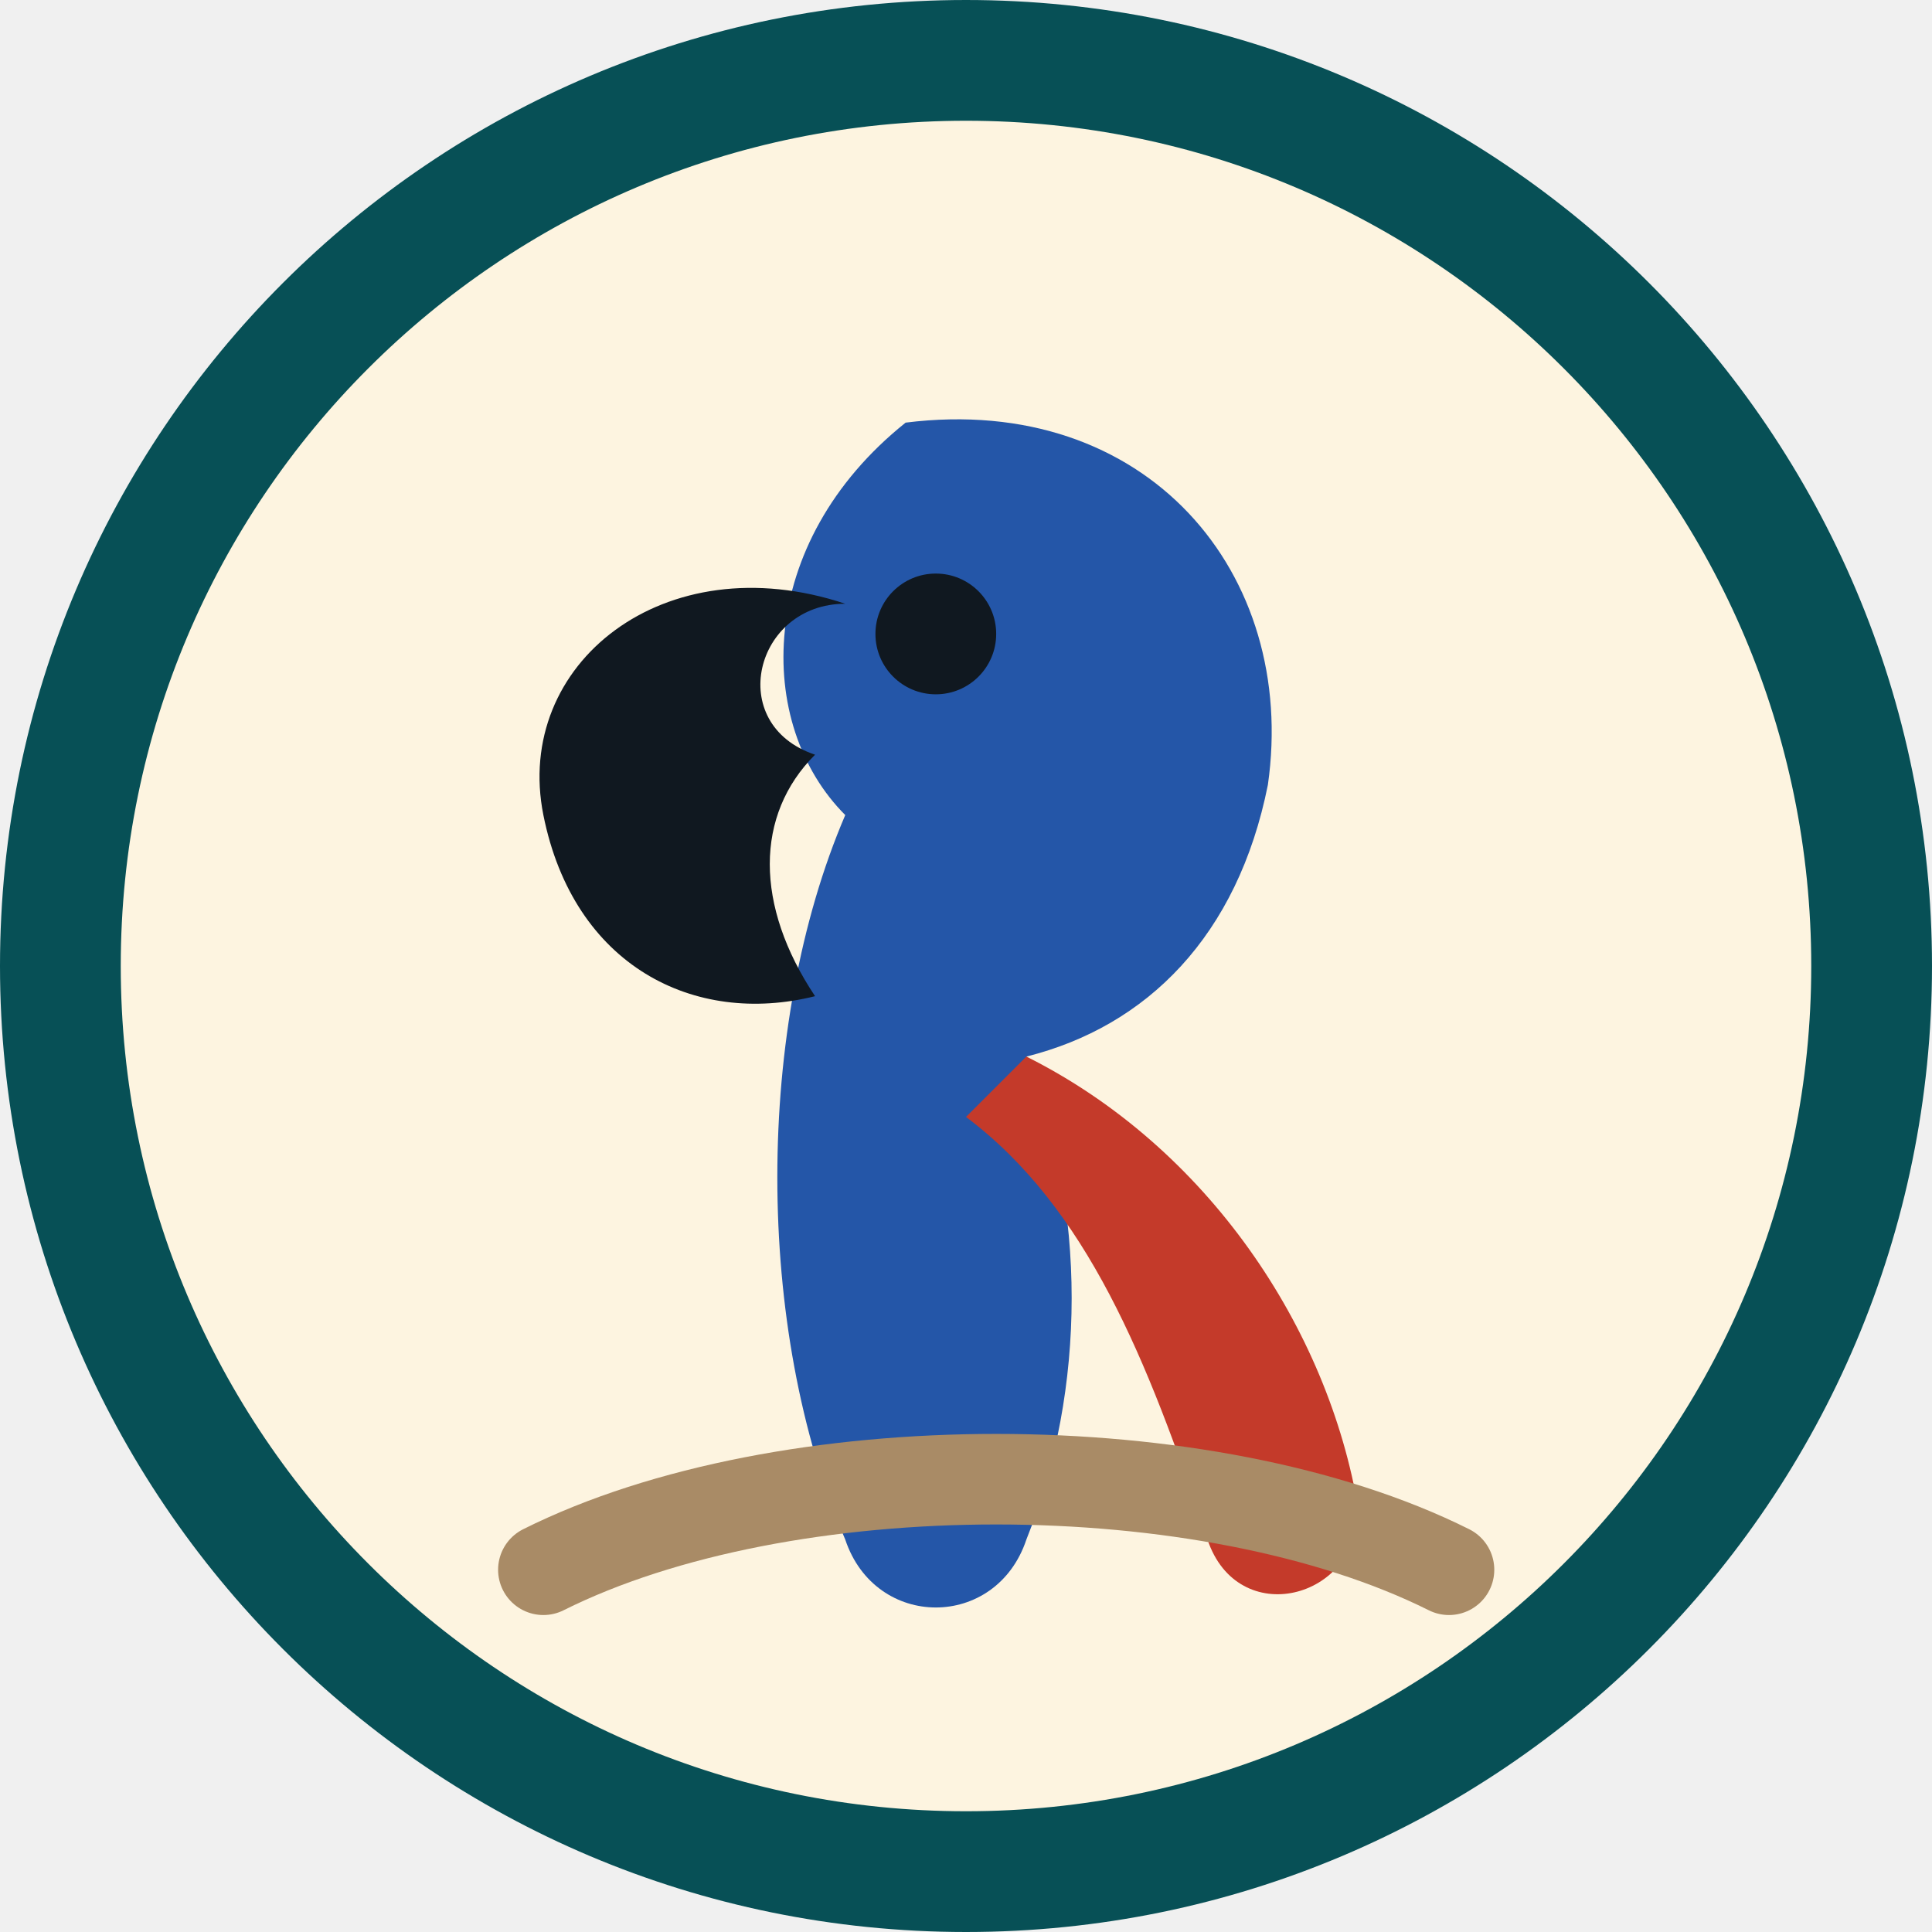
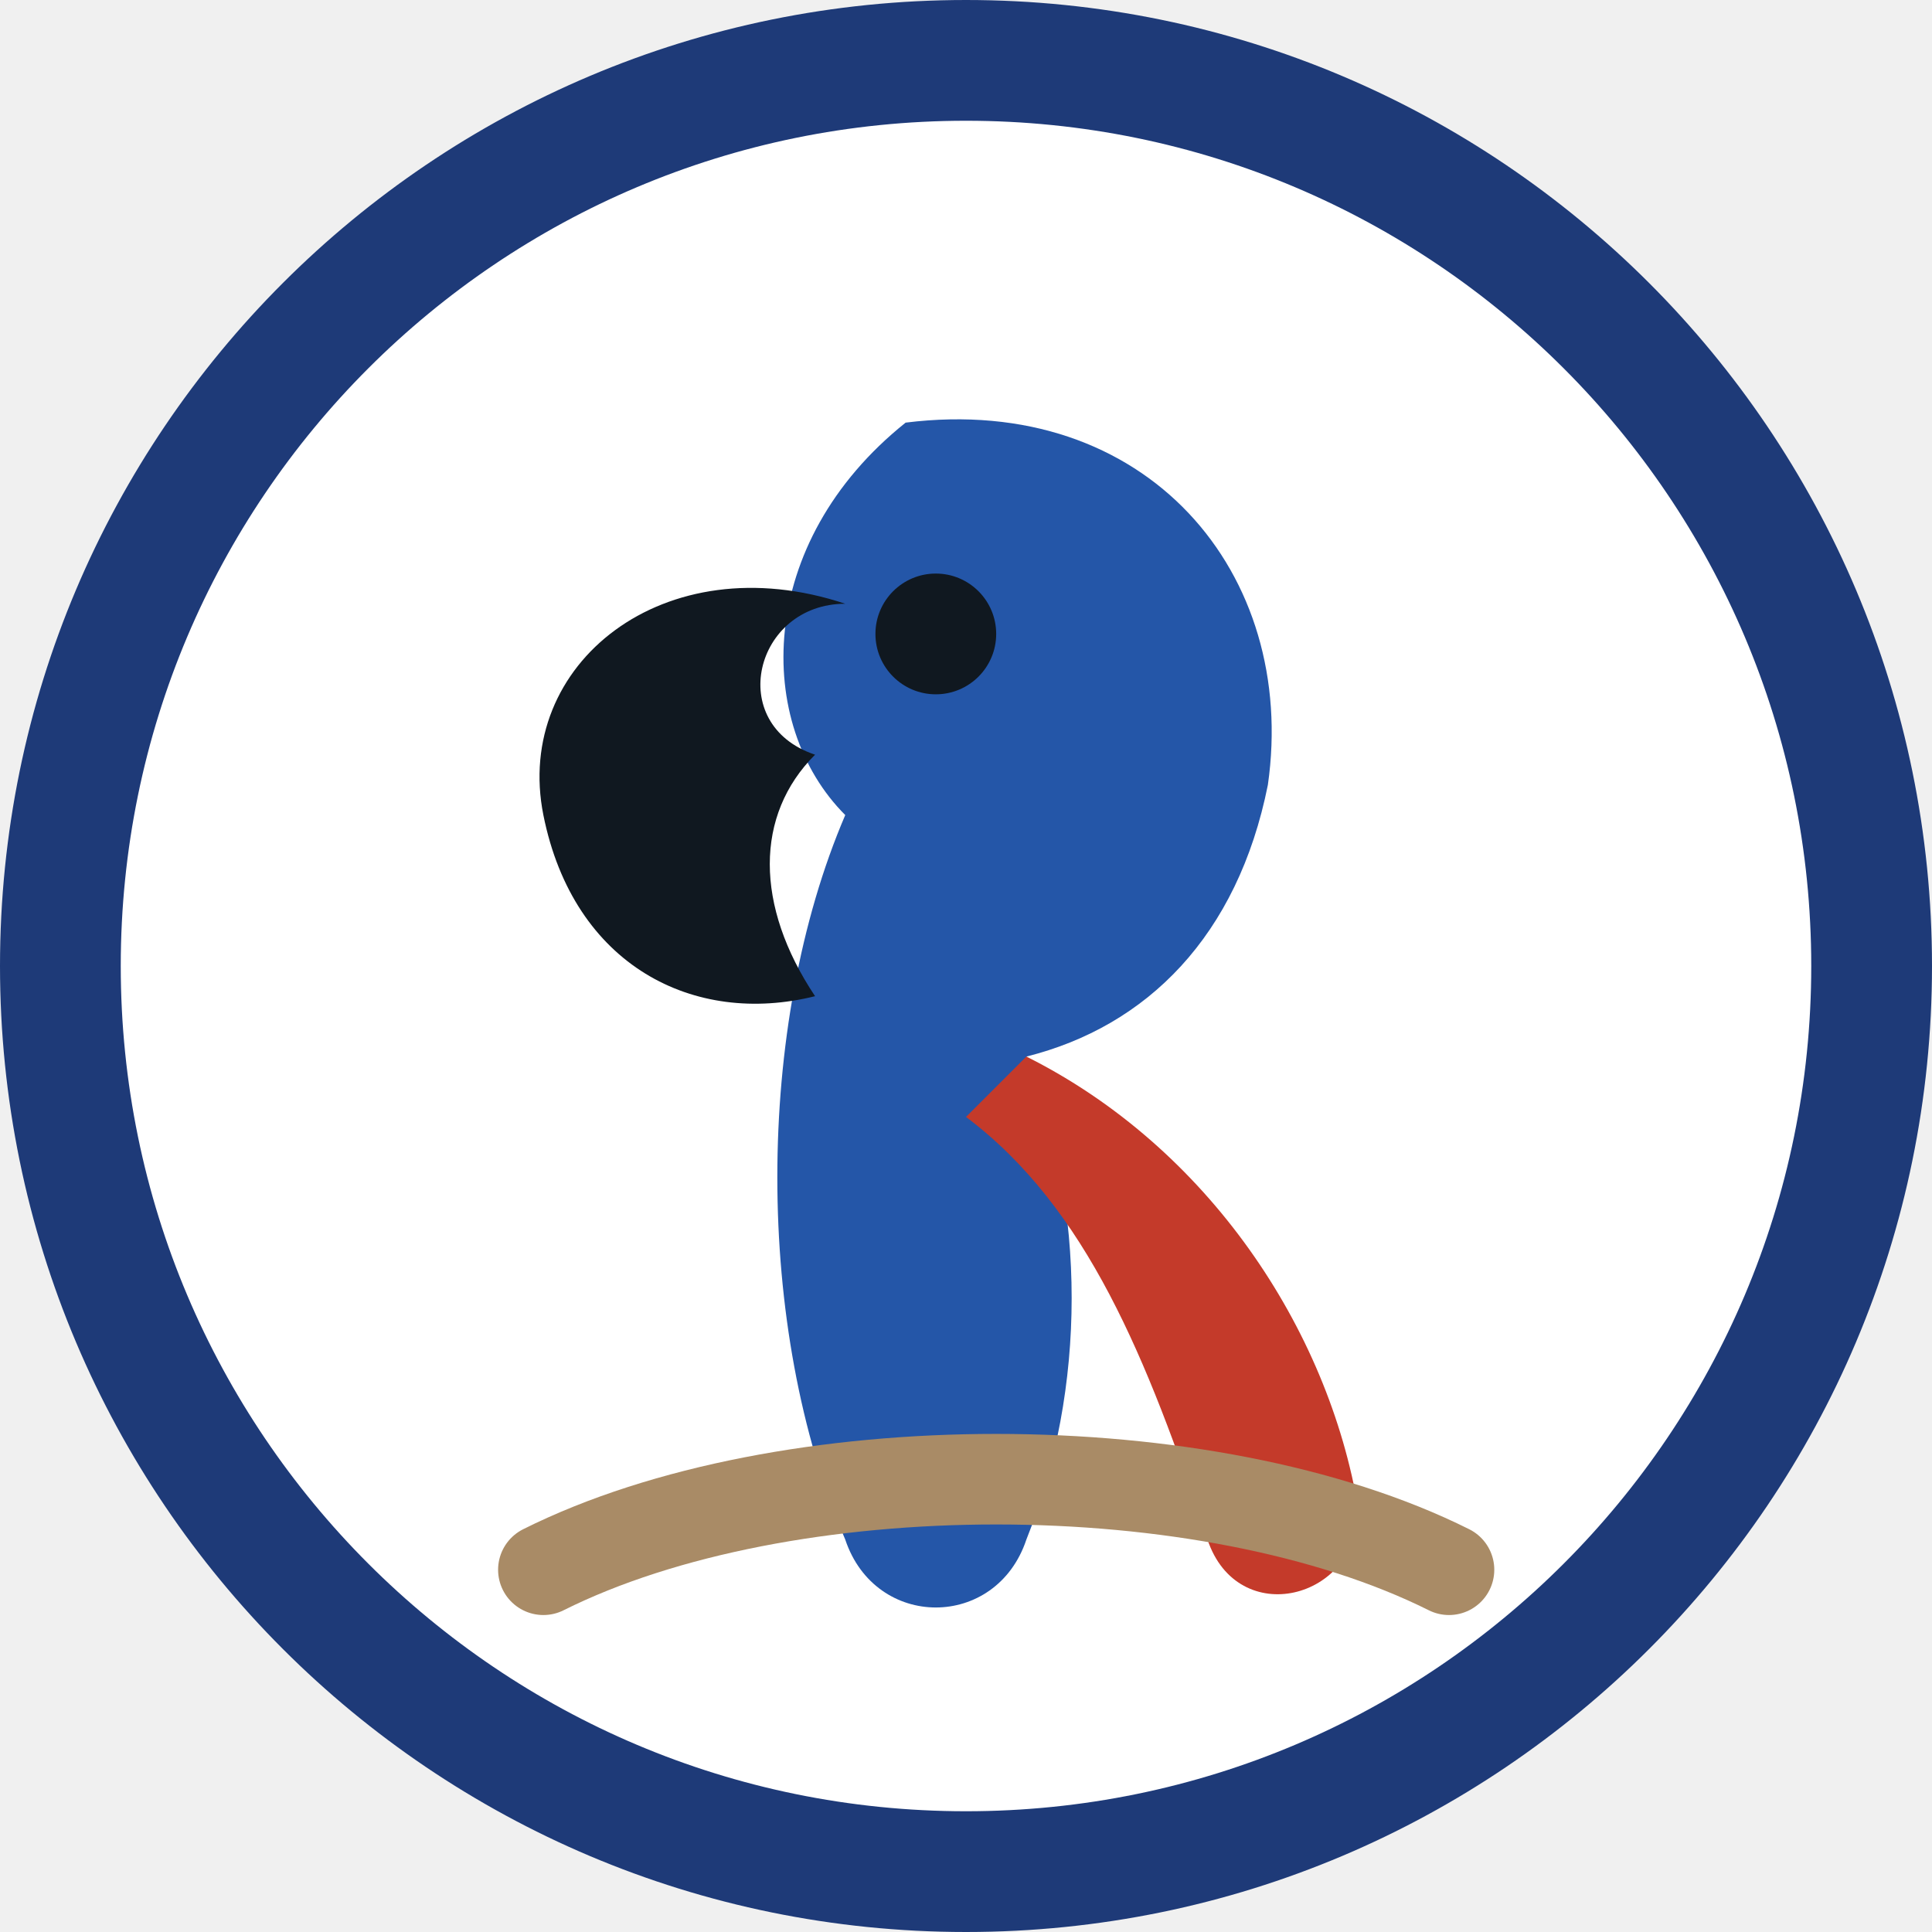
<svg xmlns="http://www.w3.org/2000/svg" viewBox="0 0 64 64">
-   <circle cx="32" cy="32" r="30" fill="#fdf4e0" />
-   <circle cx="32" cy="32" r="30" fill="none" stroke="#075056" stroke-width="4" />
+   <circle cx="32" cy="32" r="30" fill="#ffffff" />
+   <circle cx="32" cy="32" r="30" fill="none" stroke="#1E3A78" stroke-width="4" />
  <path d="M 30 14 C 38 13, 43 19, 42 26 C 41 31, 38 34, 34 35 C 36 40, 36 46, 34 51 C 33 54, 29 54, 28 51 C 25 44, 25 34, 28 27 C 25 24, 25 18, 30 14 Z" fill="#2456a8" />
  <path d="M 34 35 C 40 38, 44 44, 45 50 C 45 53, 41 54, 40 51 C 38 45, 36 40, 32 37 Z" fill="#c43a2a" />
  <path d="M 28 20 C 22 18, 17 22, 18 27 C 19 32, 23 34, 27 33 C 25 30, 25 27, 27 25 C 24 24, 25 20, 28 20 Z" fill="#101820" />
  <circle cx="31" cy="21" r="2" fill="#101820" />
  <path d="M 18 52 C 26 48, 40 48, 48 52" fill="none" stroke="#a98b66" stroke-width="3" stroke-linecap="round" />
</svg>
